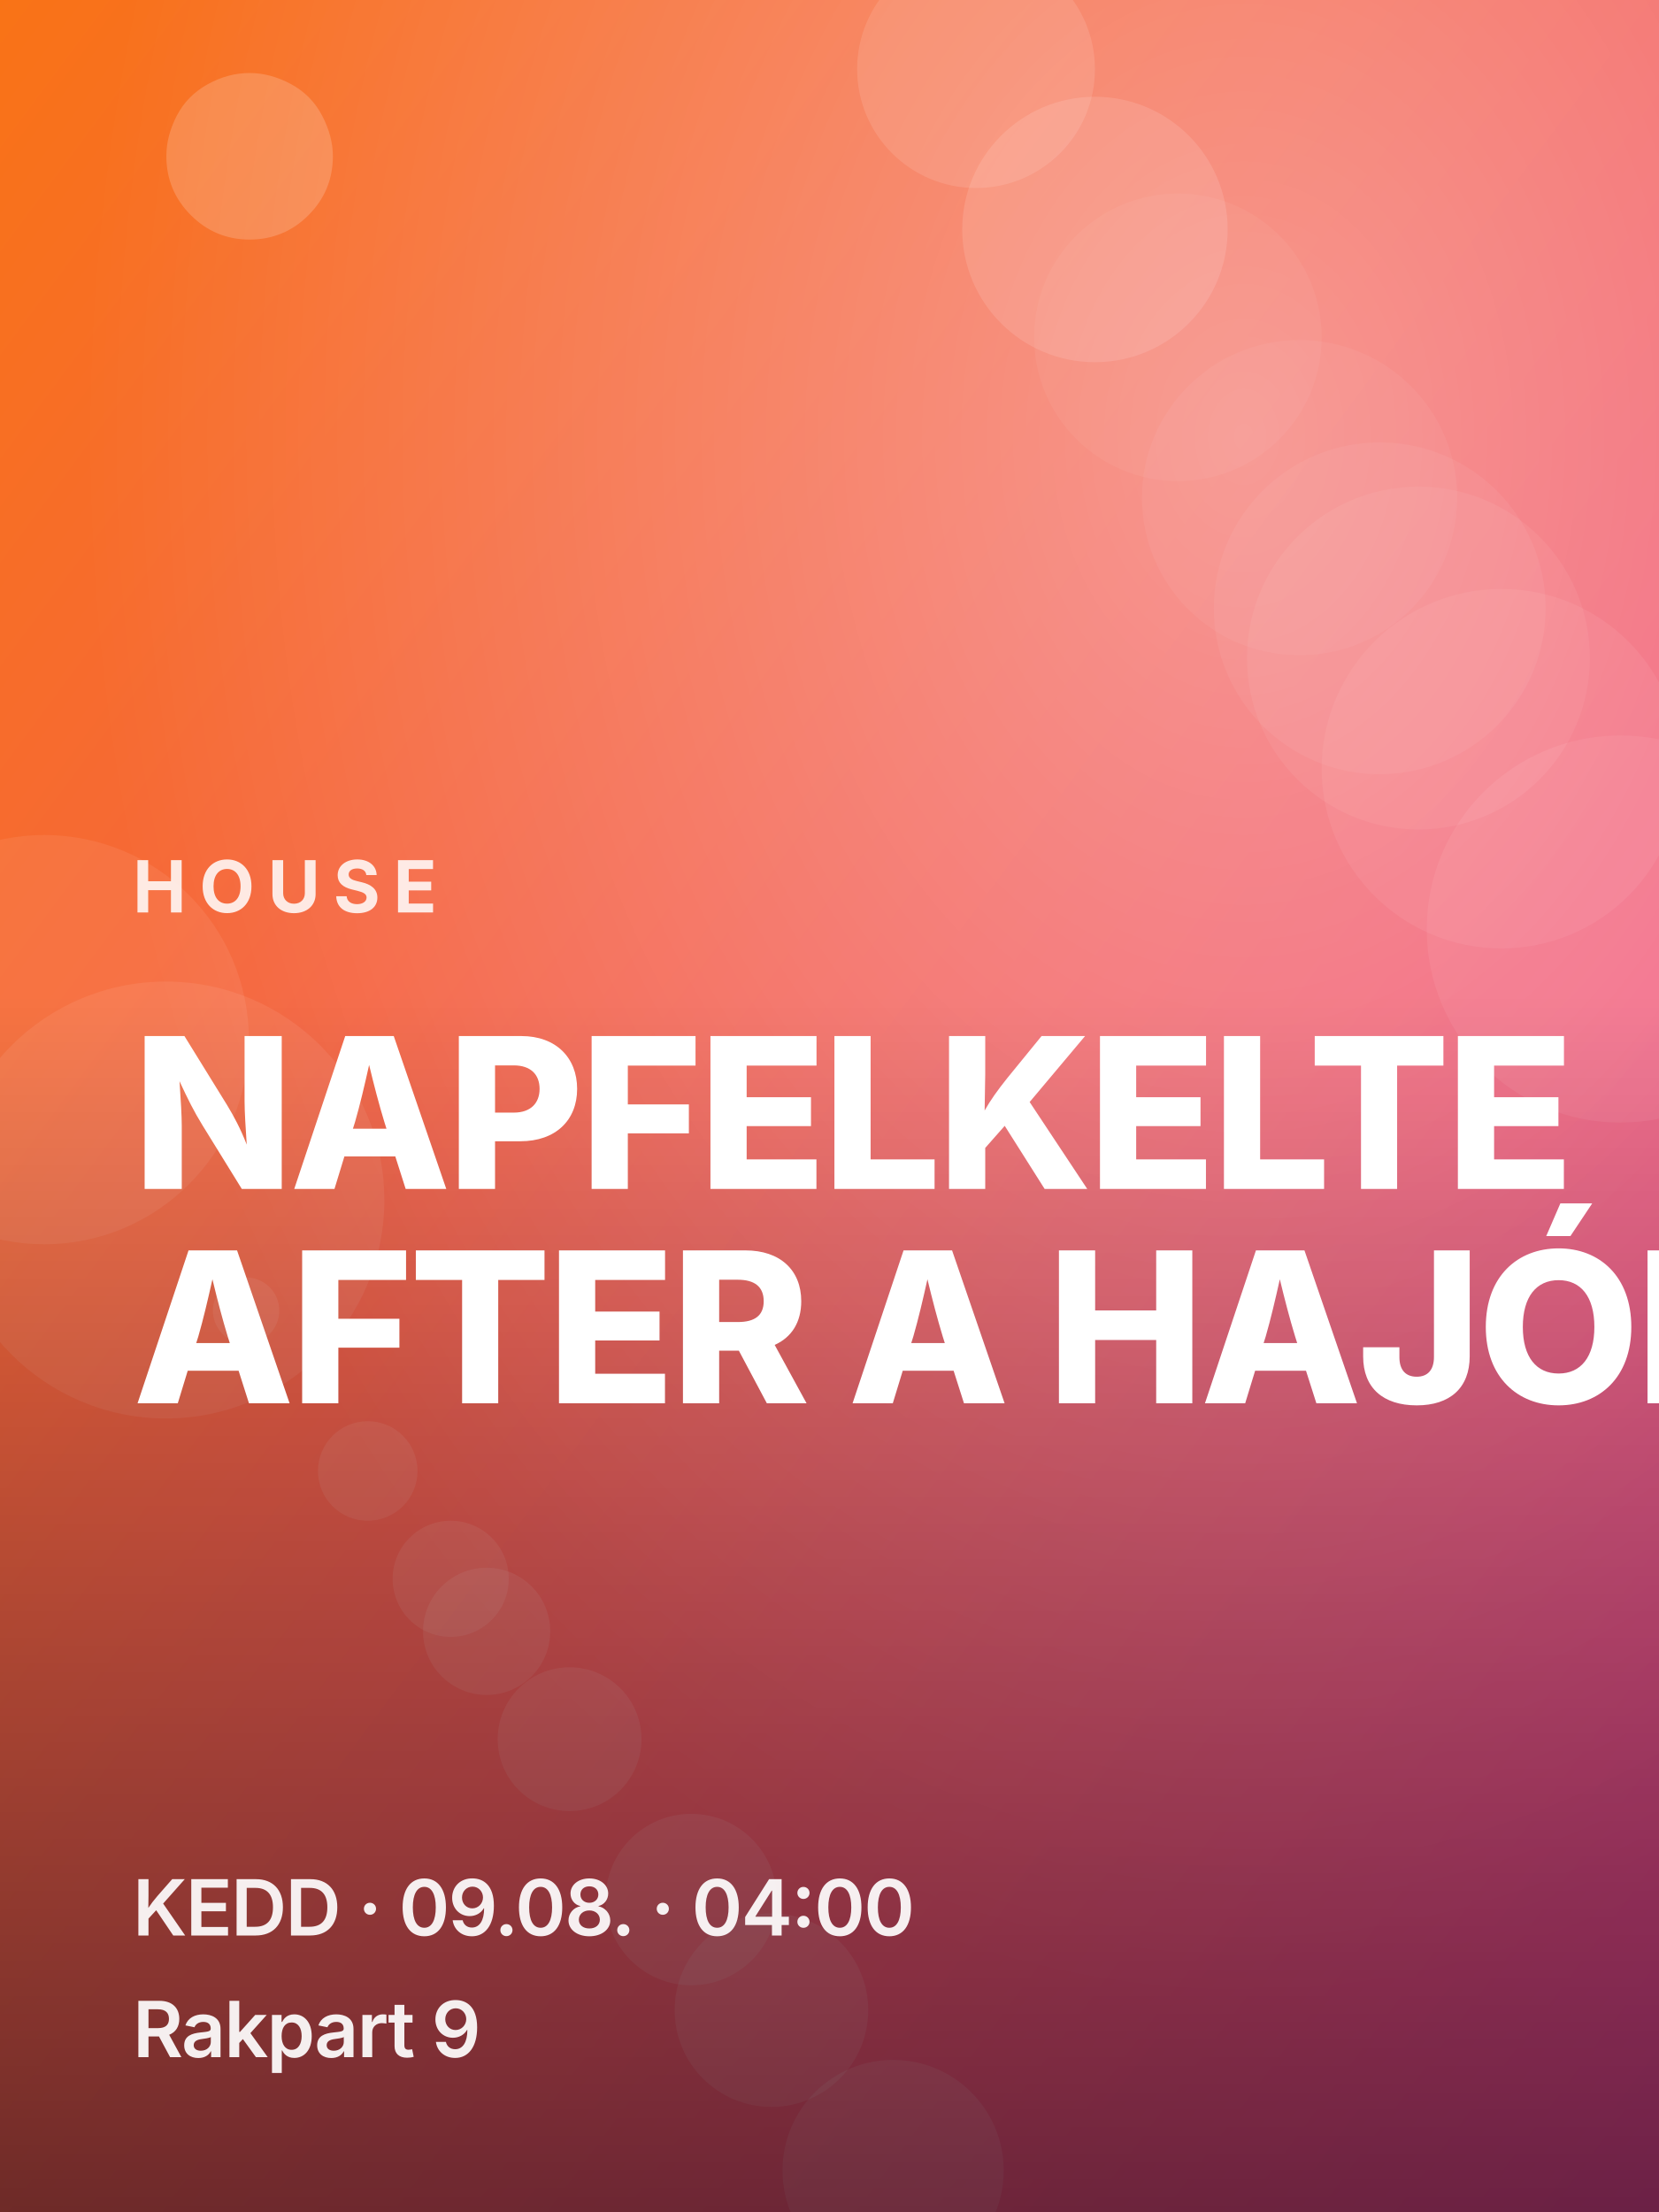
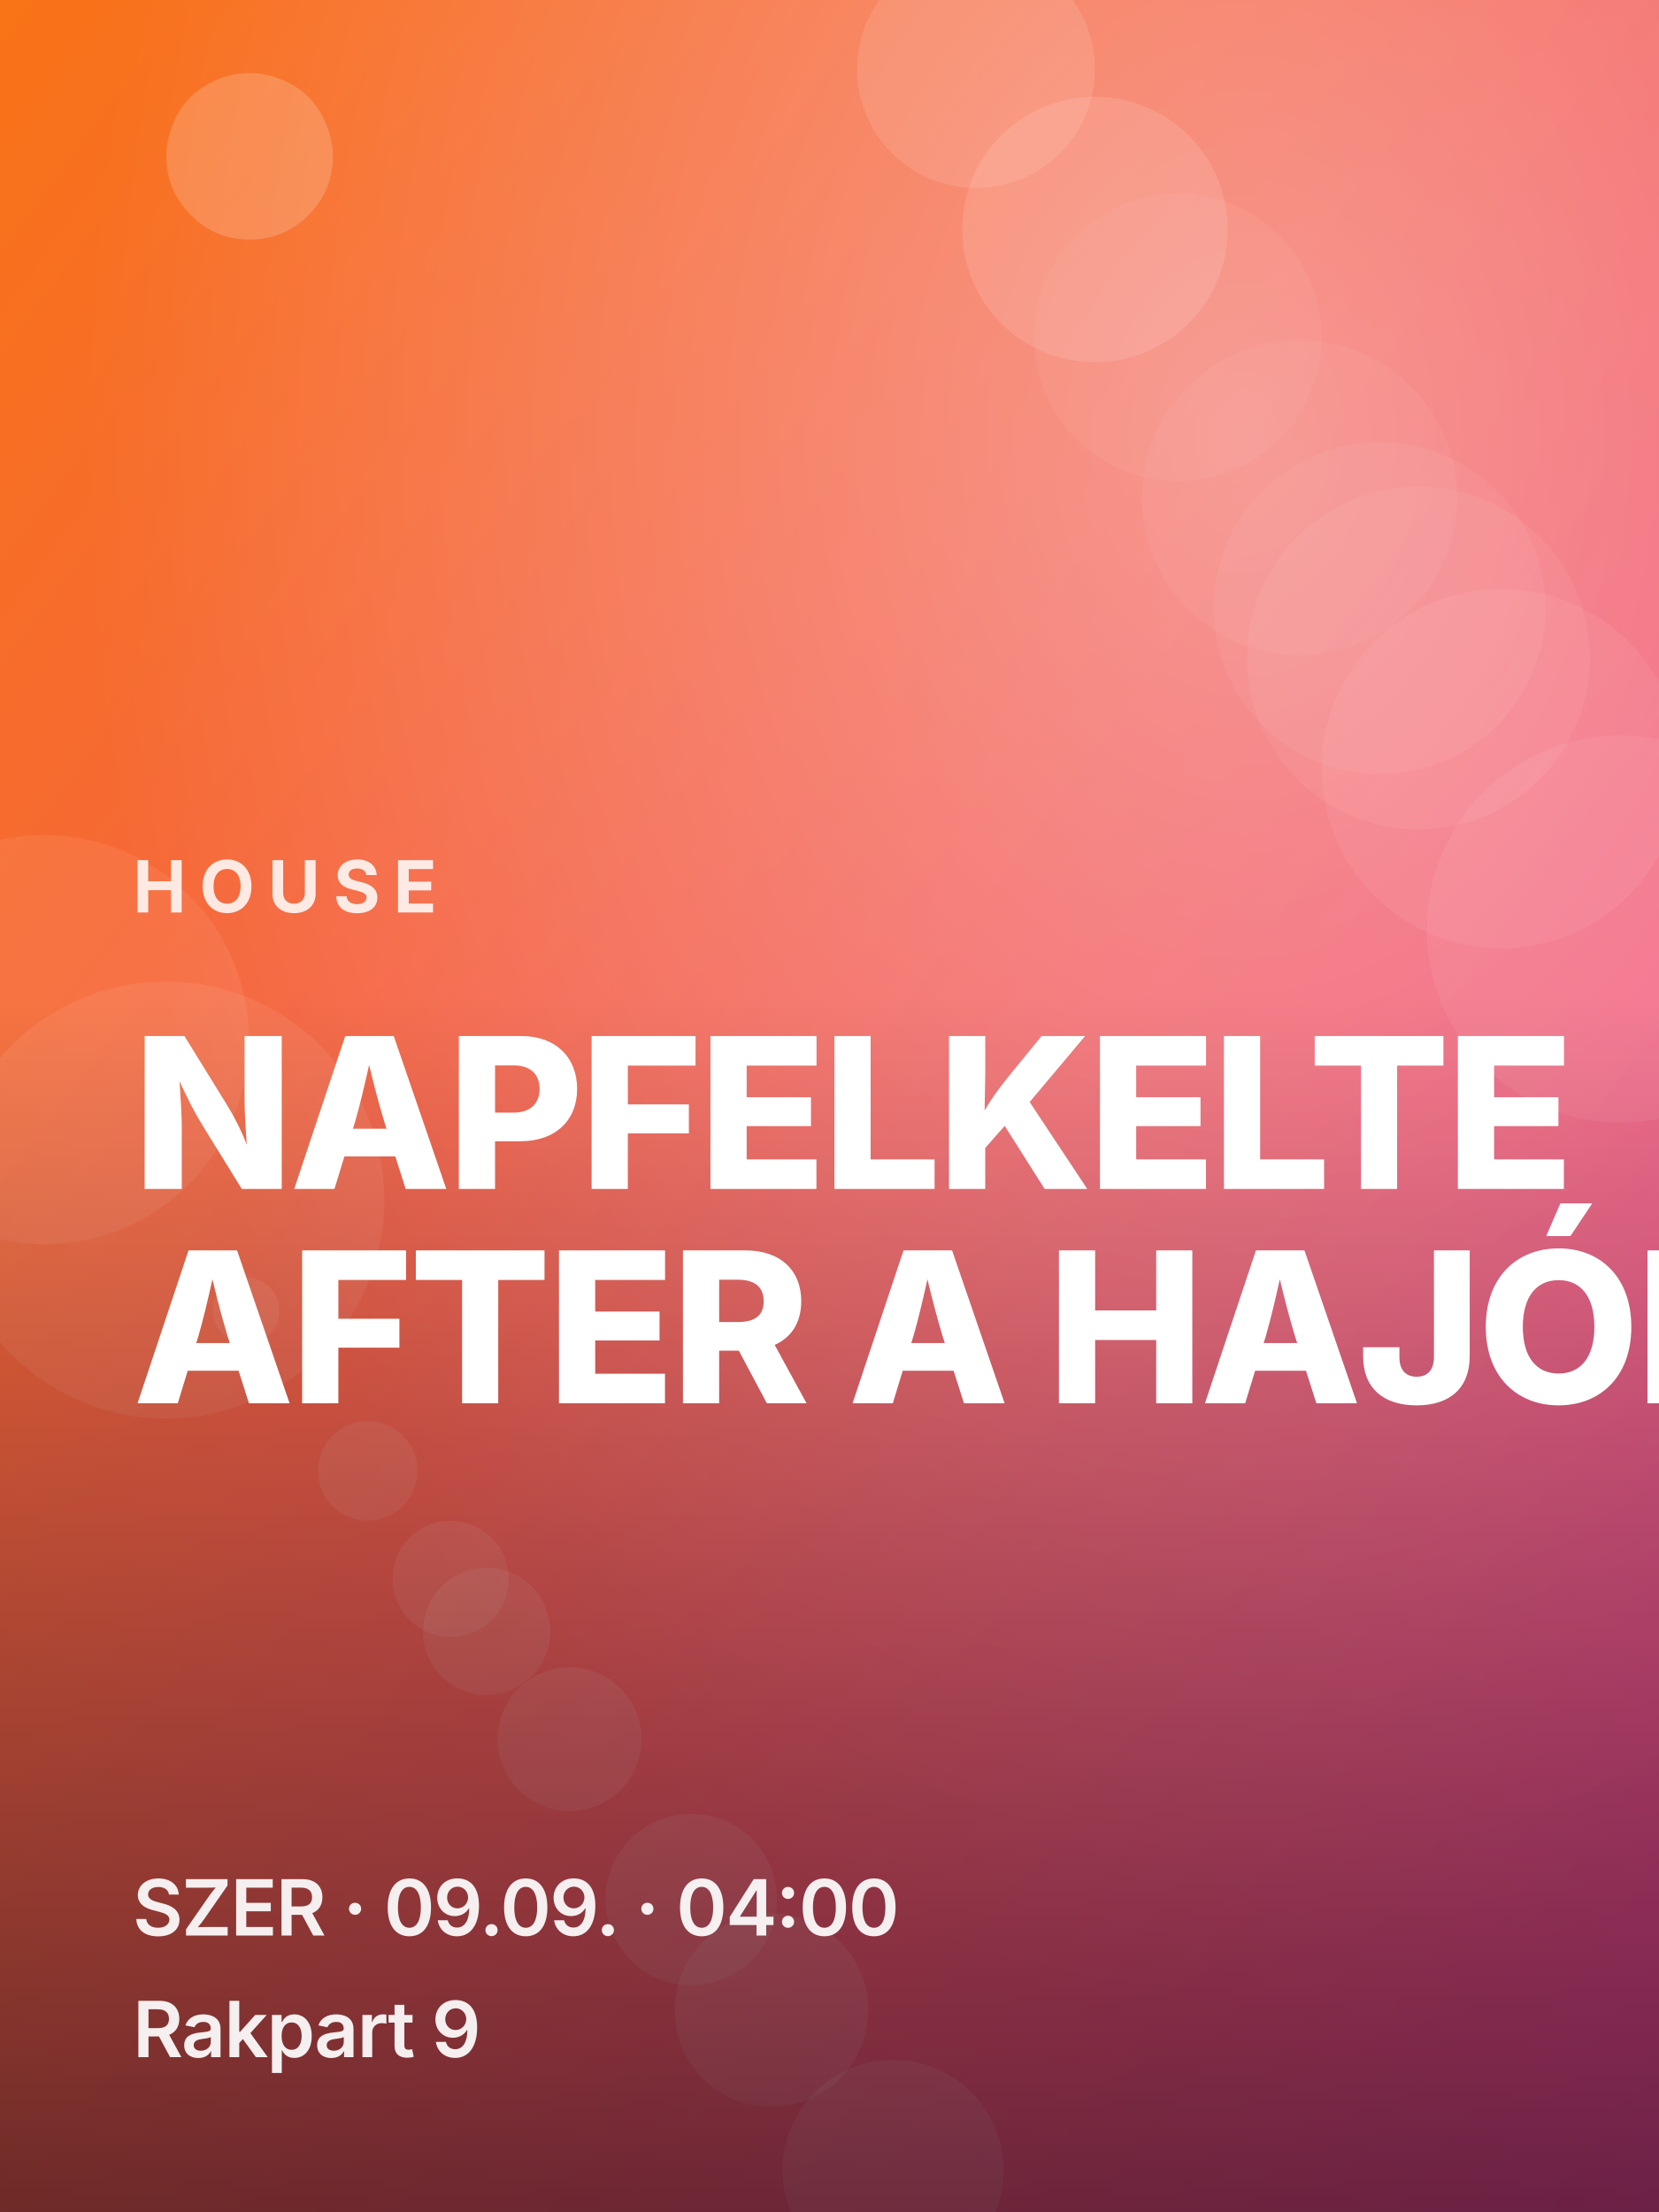
<svg xmlns="http://www.w3.org/2000/svg" viewBox="0 0 600 800" width="600" height="800" role="img" aria-label="Napfelkelte After a hajón">
  <defs>
    <linearGradient id="bg" x1="0" y1="0" x2="1" y2="1">
      <stop offset="0" stop-color="#f97316" />
      <stop offset="1" stop-color="#ec4899" />
    </linearGradient>
    <radialGradient id="glow" cx="0.75" cy="0.2" r="0.7">
      <stop offset="0" stop-color="#ffffff" stop-opacity="0.35" />
      <stop offset="1" stop-color="#ffffff" stop-opacity="0" />
    </radialGradient>
    <linearGradient id="shade" x1="0" y1="0" x2="0" y2="1">
      <stop offset="0.45" stop-color="#000" stop-opacity="0" />
      <stop offset="1" stop-color="#000" stop-opacity="0.55" />
    </linearGradient>
  </defs>
  <rect width="600" height="800" fill="url(#bg)" />
  <rect width="600" height="800" fill="url(#glow)" />
  <circle cx="176" cy="590" r="23" fill="#ffffff" opacity="0.090" />
  <circle cx="513" cy="238" r="62" fill="#ffffff" opacity="0.055" />
  <circle cx="250" cy="687" r="31" fill="#ffffff" opacity="0.100" />
  <circle cx="586" cy="336" r="70" fill="#ffffff" opacity="0.064" />
  <circle cx="323" cy="785" r="40" fill="#ffffff" opacity="0.109" />
  <circle cx="60" cy="434" r="79" fill="#ffffff" opacity="0.074" />
  <circle cx="396" cy="83" r="48" fill="#ffffff" opacity="0.119" />
  <circle cx="133" cy="532" r="18" fill="#ffffff" opacity="0.084" />
  <circle cx="470" cy="180" r="57" fill="#ffffff" opacity="0.049" />
  <circle cx="206" cy="629" r="26" fill="#ffffff" opacity="0.094" />
  <circle cx="543" cy="278" r="65" fill="#ffffff" opacity="0.059" />
  <circle cx="279" cy="727" r="35" fill="#ffffff" opacity="0.104" />
  <circle cx="16" cy="376" r="74" fill="#ffffff" opacity="0.068" />
  <circle cx="353" cy="25" r="43" fill="#ffffff" opacity="0.113" />
  <circle cx="89" cy="474" r="12" fill="#ffffff" opacity="0.078" />
  <circle cx="426" cy="122" r="52" fill="#ffffff" opacity="0.043" />
  <circle cx="163" cy="571" r="21" fill="#ffffff" opacity="0.088" />
  <circle cx="499" cy="220" r="60" fill="#ffffff" opacity="0.053" />
  <text x="48" y="96" font-size="140" fill="#ffffff" opacity="0.18" font-weight="900">●</text>
  <rect width="600" height="800" fill="url(#shade)" />
  <g fill="#ffffff" font-family="Inter, 'Segoe UI', system-ui, sans-serif" style="letter-spacing:-0.02em">
    <text x="48" y="330" font-size="26" font-weight="700" opacity="0.85" style="letter-spacing:0.18em">HOUSE</text>
    <text x="48" y="430" font-size="76" font-weight="800">NAPFELKELTE</text>
    <text x="48" y="507.52" font-size="76" font-weight="800">AFTER A HAJÓN</text>
-     <text x="48" y="700" font-size="28" font-weight="600" opacity="0.92">KEDD · 09.08. · 04:00</text>
+     <text x="48" y="700" font-size="28" font-weight="600" opacity="0.92">SZER · 09.09. · 04:00</text>
    <text x="48" y="744" font-size="28" font-weight="600" opacity="0.92">Rakpart 9</text>
  </g>
</svg>
